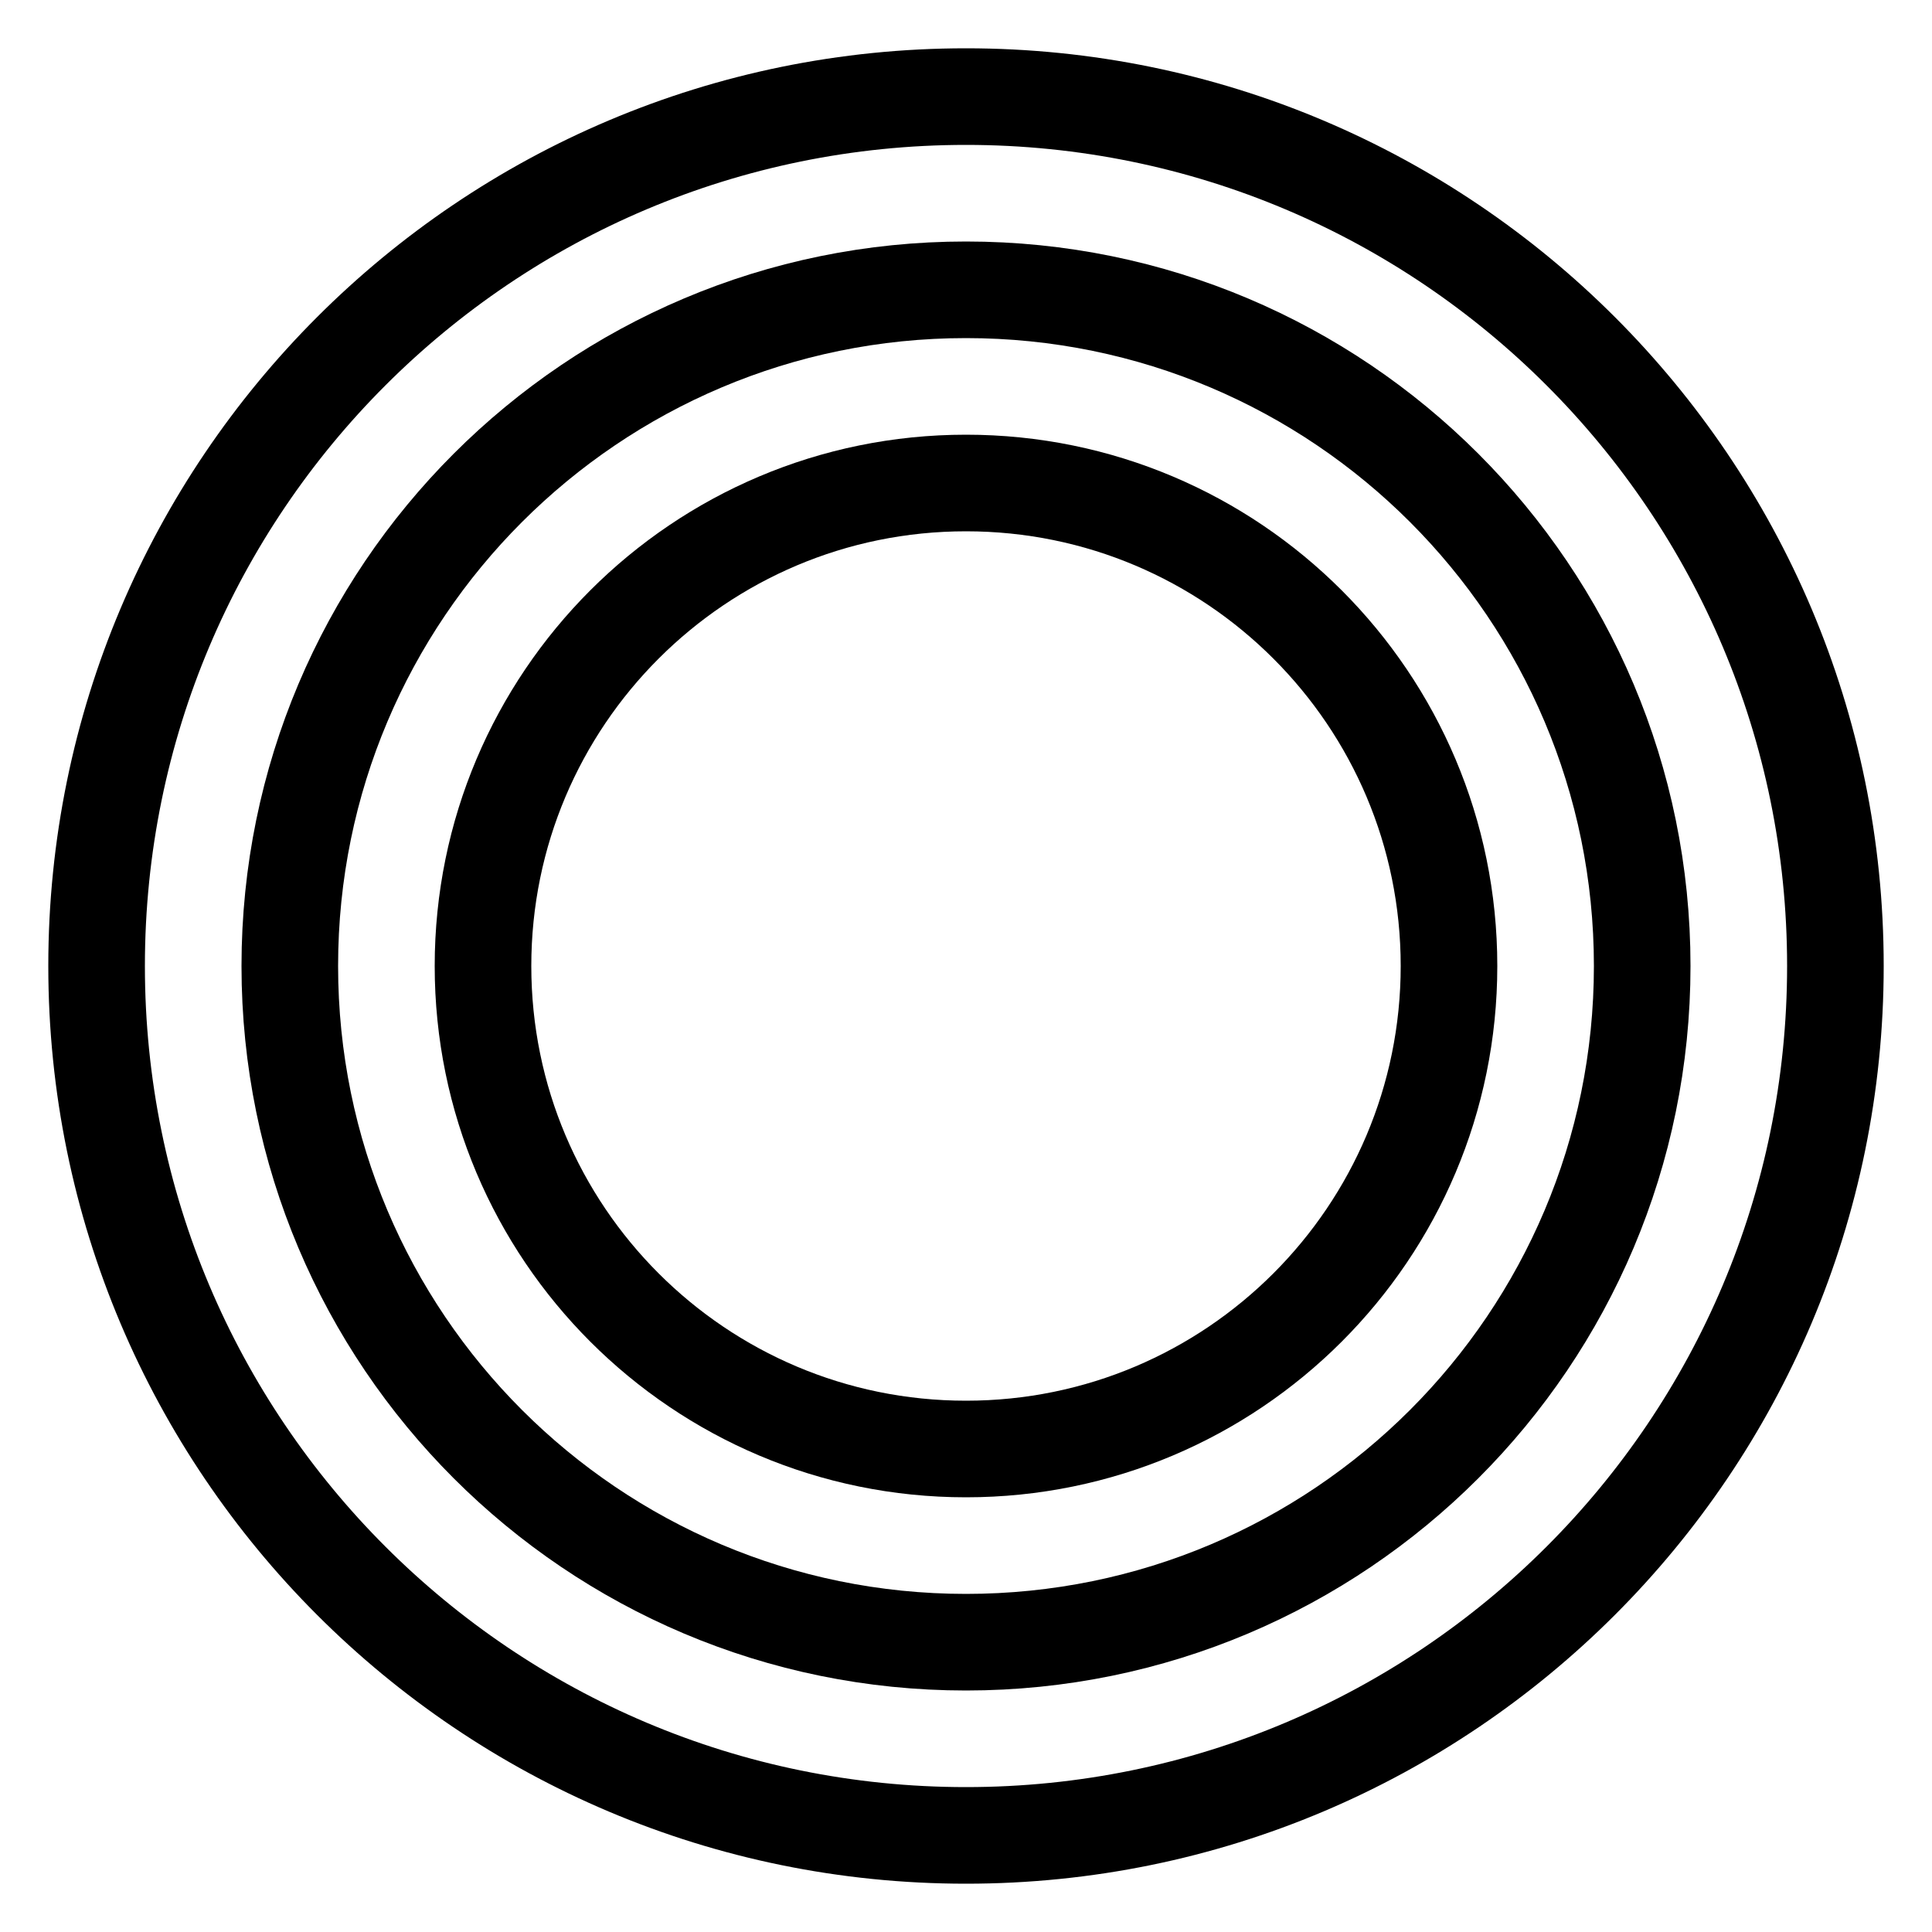
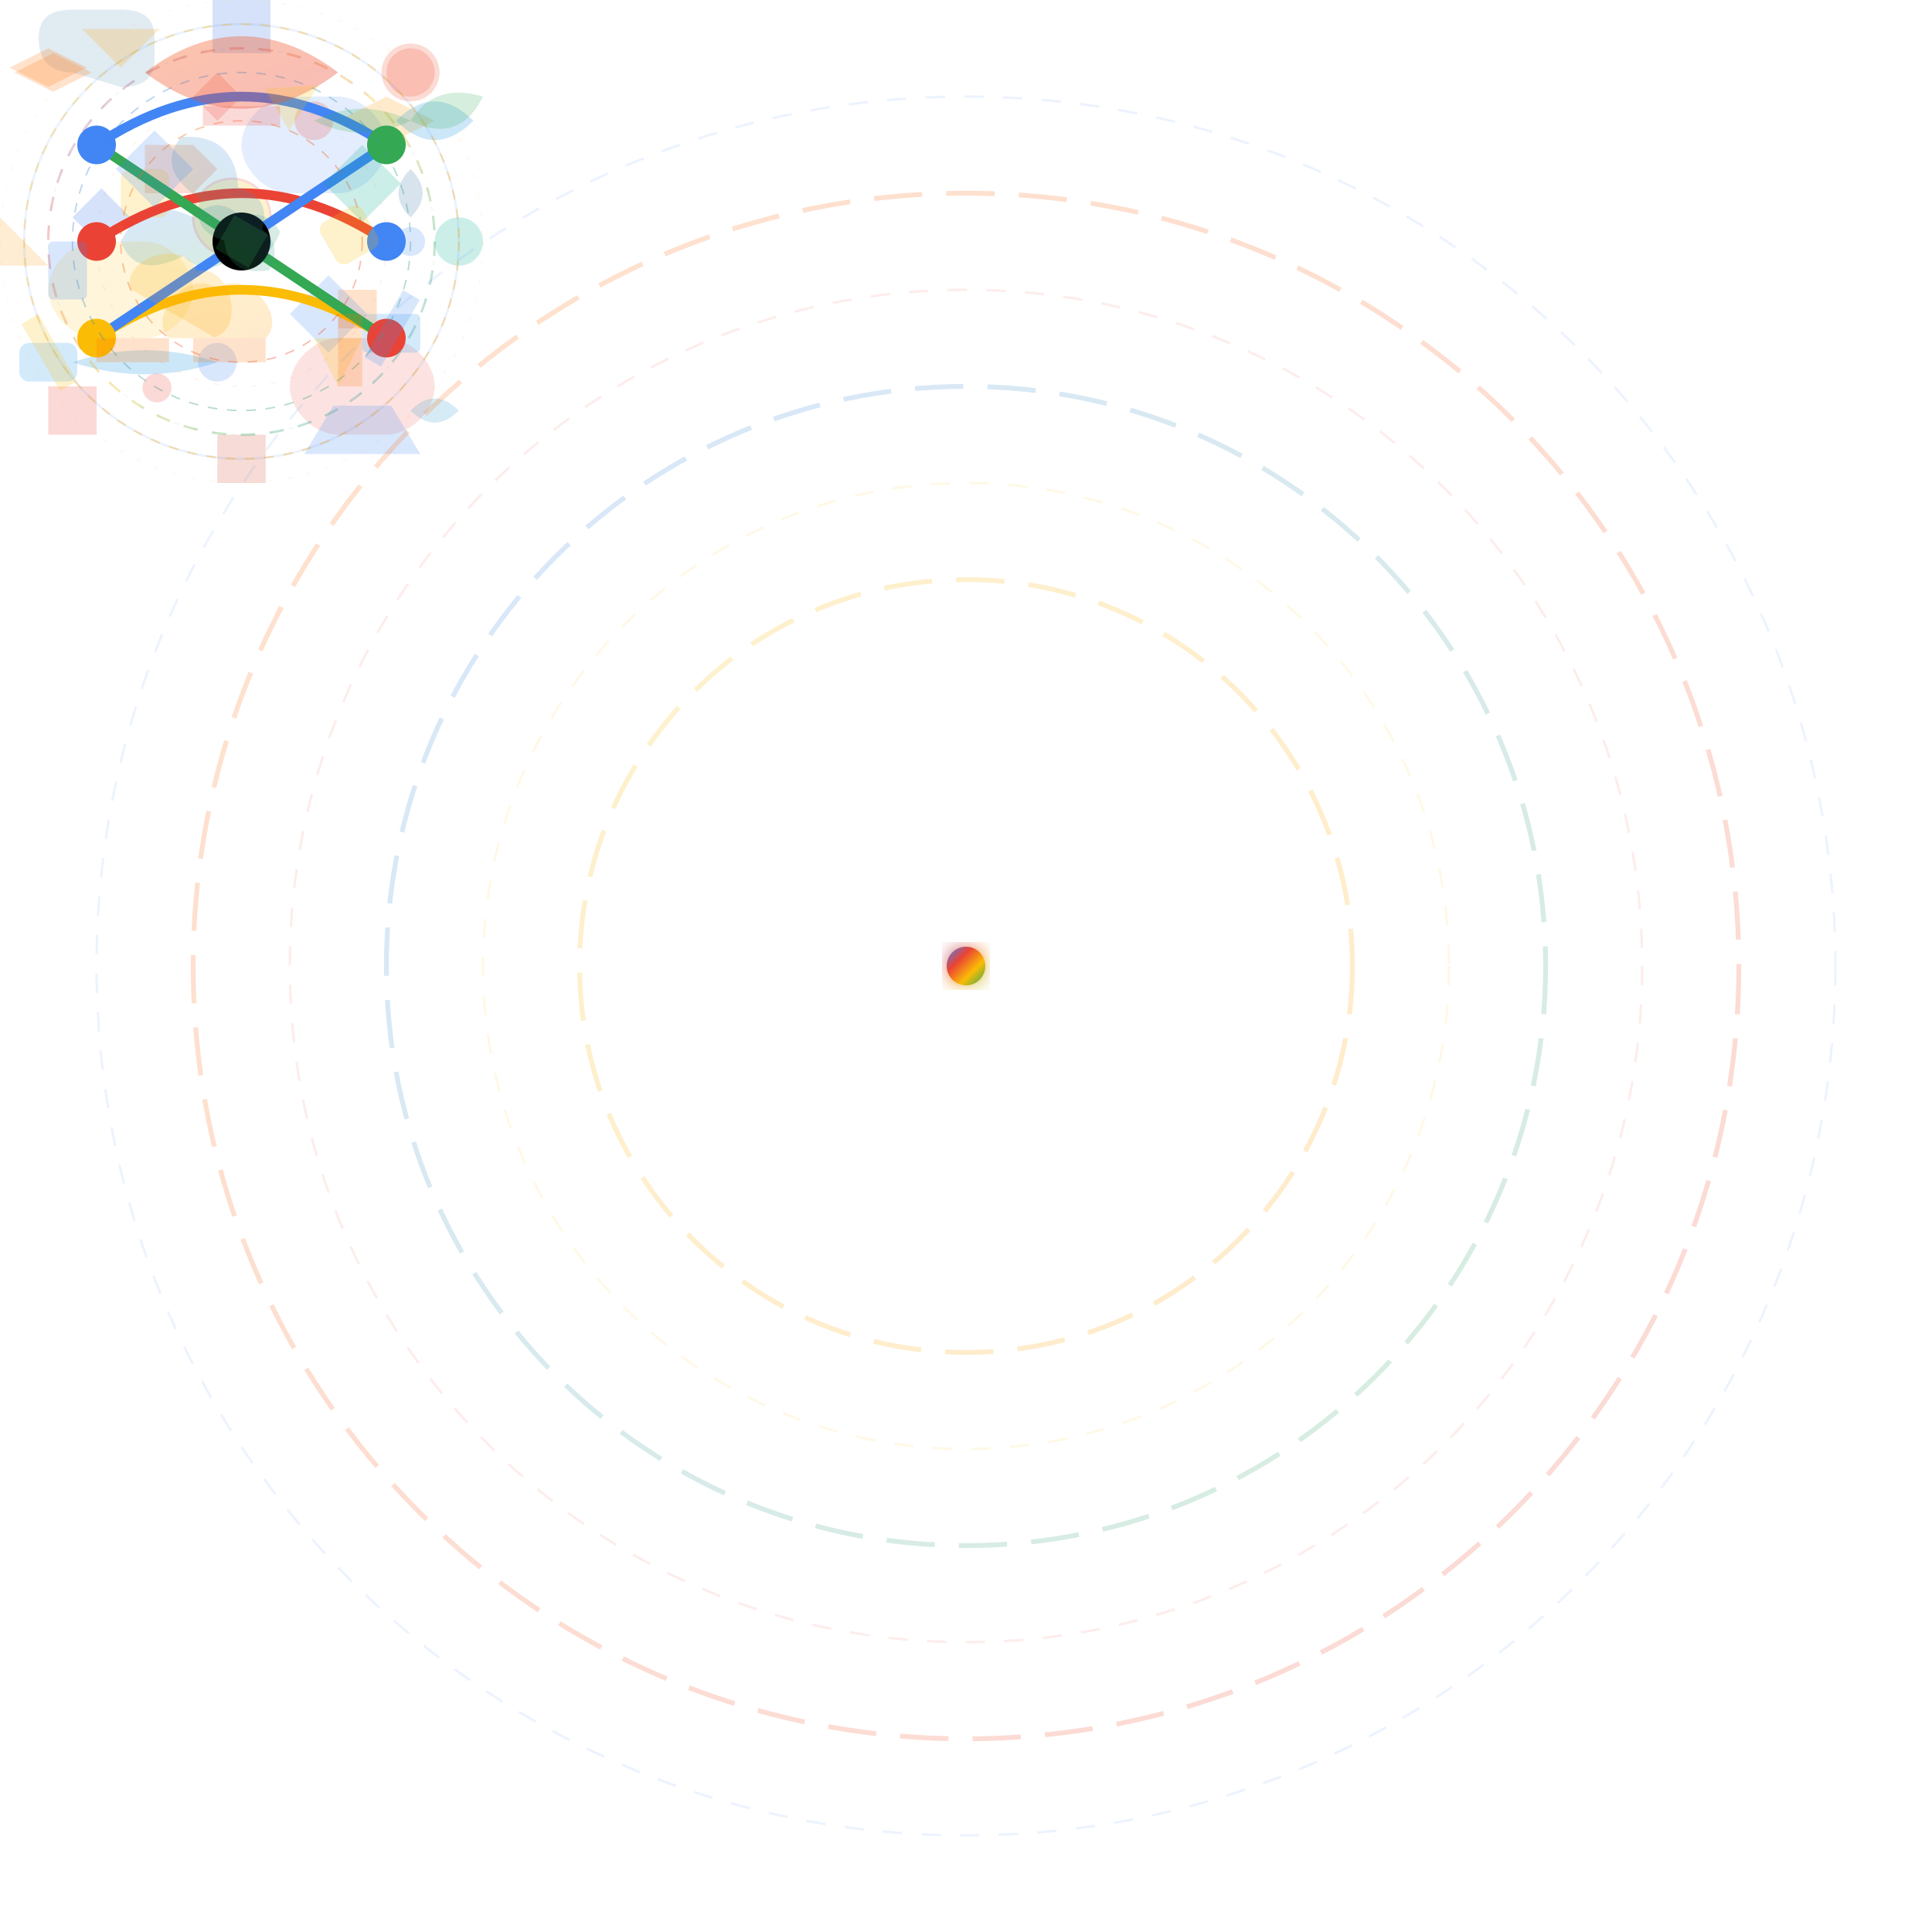
- <svg xmlns="http://www.w3.org/2000/svg" width="100px" height="100px" viewBox="0 0 100 100">
+ <svg xmlns="http://www.w3.org/2000/svg" width="400px" height="400px" viewBox="0 0 400 400">
+   <defs>
+     <linearGradient id="aiGradient" x1="0%" y1="0%" x2="100%" y2="100%">
+       <stop offset="0%" style="stop-color:#FF6F00" />
+       <stop offset="100%" style="stop-color:#EA4335" />
+     </linearGradient>
+     <linearGradient id="cloudGradient" x1="0%" y1="0%" x2="100%" y2="100%">
+       <stop offset="0%" style="stop-color:#4285F4" />
+       <stop offset="100%" style="stop-color:#34A853" />
+     </linearGradient>
+     <linearGradient id="mlopsGradient" x1="0%" y1="0%" x2="100%" y2="100%">
+       <stop offset="0%" style="stop-color:#FBBC05" />
+       <stop offset="100%" style="stop-color:#FF9900" />
+     </linearGradient>
+     <linearGradient id="textGradient" x1="0%" y1="0%" x2="100%" y2="100%">
+       <stop offset="0%" style="stop-color:#4285F4" />
+       <stop offset="33%" style="stop-color:#EA4335" />
+       <stop offset="66%" style="stop-color:#FBBC05" />
+       <stop offset="100%" style="stop-color:#34A853" />
+     </linearGradient>
+     <filter id="glow">
+       <feGaussianBlur stdDeviation="2" result="coloredBlur" />
+       <feMerge>
+         <feMergeNode in="coloredBlur" />
+         <feMergeNode in="SourceGraphic" />
+       </feMerge>
+     </filter>
+   </defs>
+   <style>
+         .neural-path {
+             stroke-dasharray: 100;
+             animation: dash 3s linear infinite;
+         }
+         .node {
+             animation: pulse 2s ease-in-out infinite;
+         }
+         .central-node {
+             animation: centralPulse 2s ease-in-out infinite;
+         }
+         .floating-icon {
+             animation: float var(--float-duration, 6s) ease-in-out infinite;
+             opacity: 0.15;
+         }
+         @keyframes dash {
+             from {
+                 stroke-dashoffset: 1000;
+             }
+             to {
+                 stroke-dashoffset: 0;
+             }
+         }
+         @keyframes pulse {
+             0%, 100% {
+                 transform: scale(1);
+                 opacity: 0.8;
+             }
+             50% {
+                 transform: scale(1.2);
+                 opacity: 1;
+             }
+         }
+         @keyframes centralPulse {
+             0%, 100% {
+                 transform: scale(1);
+                 filter: brightness(1);
+             }
+             50% {
+                 transform: scale(1.3);
+                 filter: brightness(1.2);
+             }
+         }
+         @keyframes float {
+             0%, 100% {
+                 transform: translate(0, 0);
+             }
+             50% {
+                 transform: translate(var(--float-x, 5px), var(--float-y, -5px));
+             }
+         }
+         @keyframes rotate {
+             from {
+                 transform: rotate(0deg);
+             }
+             to {
+                 transform: rotate(360deg);
+             }
+         }
+         .tech-icon {
+             animation: float var(--float-duration, 6s) ease-in-out infinite;
+             opacity: 0.2;
+             transform-origin: center;
+             transition: opacity 0.3s ease;
+         }
+         .tech-icon:hover {
+             opacity: 0.5;
+         }
+         .tech-group {
+             animation: rotateGroup 20s linear infinite;
+             transform-origin: center;
+         }
+         @keyframes rotateGroup {
+             from { transform: rotate(0deg); }
+             to { transform: rotate(360deg); }
+         }
+         .service-icon {
+             animation: serviceFloat 8s ease-in-out infinite;
+             opacity: 0.2;
+             transform-origin: center;
+             transition: all 0.5s ease;
+         }
+         .service-icon:hover {
+             opacity: 0.6;
+             filter: brightness(1.2);
+         }
+         @keyframes serviceFloat {
+             0%, 100% { transform: translate(0, 0) rotate(0deg); }
+             25% { transform: translate(5px, -5px) rotate(3deg); }
+             50% { transform: translate(0, -8px) rotate(-2deg); }
+             75% { transform: translate(-5px, -3px) rotate(1deg); }
+         }
+         .orbit {
+             animation: orbit 20s linear infinite;
+             transform-origin: center;
+         }
+         @keyframes orbit {
+             from { transform: rotate(0deg); }
+             to { transform: rotate(360deg); }
+         }
+         .framework-text {
+             font-family: 'Montserrat', sans-serif;
+             font-size: 16px;
+             opacity: 0;
+             animation: fadeInOut 4s infinite;
+         }
+         
+         .tool-text {
+             font-family: 'Open Sans', sans-serif;
+             font-size: 14px;
+             opacity: 0;
+             animation: rotateIn 3s infinite;
+         }
+         
+         .skill-text {
+             font-family: 'Montserrat', sans-serif;
+             font-size: 18px;
+             font-weight: bold;
+             opacity: 0;
+             animation: pulseText 4s infinite;
+         }
+ 
+         @keyframes fadeInOut {
+             0%, 100% { opacity: 0; transform: translateY(10px); }
+             50% { opacity: 1; transform: translateY(0); }
+         }
+ 
+         @keyframes rotateIn {
+             0% { opacity: 0; transform: rotate(-5deg) scale(0.9); }
+             50% { opacity: 1; transform: rotate(0) scale(1); }
+             100% { opacity: 0; transform: rotate(5deg) scale(0.9); }
+         }
+ 
+         @keyframes pulseText {
+             0%, 100% { opacity: 0.3; transform: scale(0.95); }
+             50% { opacity: 1; transform: scale(1.05); }
+         }
+ 
+         .ai-circle, .cloud-circle, .tools-circle {
+             fill: none;
+             stroke-width: 1;
+             stroke-dasharray: 10,5;
+             animation: rotate 20s linear infinite;
+         }
+ 
+         @keyframes rotate {
+             from { transform: rotate(0deg); }
+             to { transform: rotate(360deg); }
+         }
+ 
+         @keyframes slideIn {
+             from { transform: translateX(-50px); opacity: 0; }
+             to { transform: translateX(0); opacity: 1; }
+         }
+ 
+         .tech-category {
+             font-family: 'Montserrat', sans-serif;
+             font-size: 24px;
+             font-weight: bold;
+             opacity: 0;
+             animation: slideIn 0.8s forwards;
+         }
+ 
+         .rotating-text {
+             transform-origin: center;
+             animation: rotate 20s linear infinite;
+         }
+ 
+         .pulse-text {
+             animation: pulse 2s infinite;
+         }
+     </style>
+   <g class="background-icons">
+     <path class="floating-icon" style="--float-duration: 7s; --float-x: 8px; --float-y: -8px;" d="M15,15 C10,15 8,12 8,8 C8,4 10,2 15,2 L25,2 C30,2 32,4 32,8 L32,12 C32,16 30,18 25,18" fill="#3776AB" />
+     <path class="floating-icon" style="--float-duration: 8s; --float-x: -6px; --float-y: -10px;" d="M70,20 C75,20 80,25 80,30 C80,35 75,40 70,40 L60,40 C55,40 50,35 50,30 C50,25 55,20 60,20" fill="#4285F4" />
+     <path class="floating-icon" style="--float-duration: 6s; --float-x: 10px; --float-y: -5px;" d="M80,70 C85,70 90,75 90,80 C90,85 85,90 80,90 L70,90 C65,90 60,85 60,80 C60,75 65,70 70,70" fill="#EA4335" />
+     <path class="floating-icon" style="--float-duration: 9s; --float-x: -8px; --float-y: -7px;" d="M20,70 C15,70 10,65 10,60 C10,55 15,50 20,50 L30,50 C35,50 40,55 40,60 C40,65 35,70 30,70" fill="#FBBC05" />
+     <rect class="floating-icon" style="--float-duration: 7.5s; --float-x: 7px; --float-y: -9px;" x="45" y="45" width="10" height="10" rx="2" fill="#34A853" />
+     <path class="tech-icon" style="--float-duration: 8s; --float-x: 12px; --float-y: -8px;" d="M10,10 l8,4 l-8,4 l-8,-4 l8,-4" fill="#FF6F00" />
+     <path class="tech-icon" style="--float-duration: 7.5s; --float-x: -10px; --float-y: -12px;" d="M80,15 a5,5 0 1,0 10,0 a5,5 0 1,0 -10,0" fill="#EE4C2C" />
+     <path class="tech-icon" style="--float-duration: 9s; --float-x: 8px; --float-y: -15px;" d="M70,25 l10,-5 l10,5 l-10,5 z" fill="#FF9900" />
+     <path class="tech-icon" style="--float-duration: 8.5s; --float-x: -15px; --float-y: -8px;" d="M15,75 q15,-5 30,0 q-15,5 -30,0" fill="#0089D6" />
+     <rect class="tech-icon" style="--float-duration: 7s; --float-x: 12px; --float-y: -10px;" x="75" y="65" width="12" height="8" rx="1" fill="#2496ED" />
+     <path class="tech-icon" style="--float-duration: 8.2s; --float-x: -8px; --float-y: -12px;" d="M15,45 l6,-6 l6,6 l-6,6 z" fill="#326CE5" />
+     <path class="tech-icon" style="--float-duration: 7.8s; --float-x: 10px; --float-y: -9px;" d="M85,45 q-5,-5 0,-10 q5,5 0,10" fill="#3776AB" />
+     <circle class="tech-icon" style="--float-duration: 8.8s; --float-x: -12px; --float-y: -10px;" cx="45" cy="75" r="4" fill="#4285F4" />
+     <path class="tech-icon" style="--float-duration: 7.3s; --float-x: 9px; --float-y: -11px;" d="M45,15 l5,5 l-5,5 l-5,-5 z" fill="#EA4335" />
+     <path class="tech-icon" style="--float-duration: 8.5s; --float-x: -11px; --float-y: -9px;" d="M40,45 a8,8 0 1,0 16,0 a8,8 0 1,0 -16,0" fill="#FBBC05" stroke="#EA4335" stroke-width="0.5" />
+   </g>
+   <g class="tech-group">
+     <g transform="translate(50, 50)">
+       <path class="tech-icon" style="--float-duration: 8s; transform: translate(-35px, -35px);" d="M-4,-4 l8,4 l-8,4 l-8,-4 z" fill="#FF6F00" />
+       <circle class="tech-icon" style="--float-duration: 7.5s; transform: translate(35px, -35px);" r="6" fill="#EE4C2C" />
+       <path class="tech-icon" style="--float-duration: 7.8s; transform: translate(35px, 35px);" d="M0,0 q5,-5 10,0 q-5,5 -10,0" fill="#3499CD" />
+       <path class="tech-icon" style="--float-duration: 8.2s; transform: translate(-35px, 35px);" d="M-5,-5 l10,0 l0,10 l-10,0 z" fill="#EA4335" />
+     </g>
+   </g>
+   <g class="tech-group" style="animation-direction: reverse;">
+     <g transform="translate(50, 50)">
+       <path class="tech-icon" style="--float-duration: 7.3s; transform: translate(-25px, -40px);" d="M-8,-4 l16,0 l-8,8 z" fill="#FF9900" />
+       <path class="tech-icon" style="--float-duration: 8.5s; transform: translate(40px, -25px);" d="M-8,0 q8,-8 16,0 q-8,8 -16,0" fill="#0089D6" />
+       <path class="tech-icon" style="--float-duration: 7.8s; transform: translate(25px, 40px);" d="M-6,-6 l12,0 l6,10 l-24,0 z" fill="#4285F4" />
+       <rect class="tech-icon" style="--float-duration: 8s; transform: translate(-40px, 25px);" x="-6" y="-4" width="12" height="8" rx="2" fill="#2496ED" />
+     </g>
+   </g>
+   <g class="tech-group" style="animation-duration: 25s;">
+     <g transform="translate(50, 50)">
+       <path class="tech-icon" style="--float-duration: 8.2s; transform: translate(0px, -45px);" d="M-6,-6 l12,0 l0,12 l-12,0 z" fill="#326CE5" />
+       <circle class="tech-icon" style="--float-duration: 7.5s; transform: translate(45px, 0px);" r="5" fill="#00A98F" />
+       <rect class="tech-icon" style="--float-duration: 8s; transform: translate(0px, 45px);" x="-5" y="-5" width="10" height="10" fill="#D24939" />
+       <path class="tech-icon" style="--float-duration: 7.8s; transform: translate(-45px, 0px);" d="M-5,-5 l10,10 l-10,0 z" fill="#FCA121" />
+     </g>
+   </g>
+   <g class="orbit" style="animation-duration: 25s;">
+     <g transform="translate(50,50)">
+       <path class="service-icon" fill="url(#aiGradient)" d="M-20,-20 h10 l5,5 l-5,5 h-10 z" style="animation-delay: 0.5s" />
+       <circle class="service-icon" fill="#EA4335" cx="15" cy="-25" r="4" style="animation-delay: 1s" />
+       <rect class="service-icon" fill="#FF6F00" x="20" y="10" width="8" height="8" style="animation-delay: 1.5s" />
+     </g>
+   </g>
+   <g class="orbit" style="animation-duration: 20s; animation-direction: reverse;">
+     <g transform="translate(50,50)">
+       <path class="service-icon" fill="url(#cloudGradient)" d="M-25,0 q5,-10 15,-5 q5,-5 10,0 q5,-2 8,3 q-3,8 -10,5 q-5,5 -10,0 q-10,5 -13,-3" style="animation-delay: 2s" />
+       <path class="service-icon" fill="#4285F4" d="M10,15 l8,-8 l8,8 l-8,8 z" style="animation-delay: 2.5s" />
+     </g>
+   </g>
+   <g class="orbit" style="animation-duration: 30s;">
+     <g transform="translate(50,50)">
+       <path class="service-icon" fill="url(#mlopsGradient)" d="M-15,20 c-5,-5 5,-15 10,-10 c5,-5 15,5 10,10 z" style="animation-delay: 3s" />
+       <rect class="service-icon" fill="#FBBC05" x="-25" y="-15" width="10" height="10" rx="2" style="animation-delay: 3.5s" />
+     </g>
+   </g>
+   <circle cx="50" cy="50" r="45" fill="none" stroke="#4285F4" stroke-width="0.5" opacity="0.1" />
+   <g fill="none" stroke-width="2">
+     <path class="neural-path" stroke="#4285F4" d="M20,30 Q50,10 80,30">
+       <animate attributeName="stroke-opacity" values="0.3;1;0.3" dur="2s" repeatCount="indefinite" />
+     </path>
+     <path class="neural-path" stroke="#EA4335" d="M20,50 Q50,30 80,50">
+       <animate attributeName="stroke-opacity" values="0.3;1;0.3" dur="2s" begin="0.4s" repeatCount="indefinite" />
+     </path>
+     <path class="neural-path" stroke="#FBBC05" d="M20,70 Q50,50 80,70">
+       <animate attributeName="stroke-opacity" values="0.3;1;0.3" dur="2s" begin="0.8s" repeatCount="indefinite" />
+     </path>
+     <path class="neural-path" stroke="#34A853" d="M20,30 Q50,50 80,70">
+       <animate attributeName="stroke-opacity" values="0.3;1;0.3" dur="2s" begin="1.2s" repeatCount="indefinite" />
+     </path>
+     <path class="neural-path" stroke="#4285F4" d="M20,70 Q50,50 80,30">
+       <animate attributeName="stroke-opacity" values="0.3;1;0.3" dur="2s" begin="1.6s" repeatCount="indefinite" />
+     </path>
+   </g>
  <g>
-     <circle cx="50" cy="50" r="45" fill="none" stroke="currentColor" stroke-width="5">
-       <animate attributeName="stroke-dasharray" dur="2s" values="0 283;283 283" repeatCount="indefinite" />
-       <animate attributeName="stroke-dashoffset" dur="2s" values="0;283" repeatCount="indefinite" />
-     </circle>
-     <circle cx="50" cy="50" r="35" fill="none" stroke="currentColor" stroke-width="5" transform="rotate(180 50 50)">
-       <animate attributeName="stroke-dasharray" dur="2s" values="0 220;220 220" repeatCount="indefinite" />
-       <animate attributeName="stroke-dashoffset" dur="2s" values="0;220" repeatCount="indefinite" />
-     </circle>
-     <circle cx="50" cy="50" r="25" fill="none" stroke="currentColor" stroke-width="5">
-       <animate attributeName="stroke-dasharray" dur="2s" values="0 157;157 157" repeatCount="indefinite" />
-       <animate attributeName="stroke-dashoffset" dur="2s" values="0;157" repeatCount="indefinite" />
-     </circle>
-   </g>
+     <circle class="node" cx="20" cy="30" r="4" fill="#4285F4">
+       <animate attributeName="opacity" values="0.5;1;0.5" dur="2s" repeatCount="indefinite" />
+     </circle>
+     <circle class="node" cx="20" cy="50" r="4" fill="#EA4335">
+       <animate attributeName="opacity" values="0.5;1;0.5" dur="2s" begin="0.4s" repeatCount="indefinite" />
+     </circle>
+     <circle class="node" cx="20" cy="70" r="4" fill="#FBBC05">
+       <animate attributeName="opacity" values="0.5;1;0.5" dur="2s" begin="0.8s" repeatCount="indefinite" />
+     </circle>
+     <circle class="node" cx="80" cy="30" r="4" fill="#34A853">
+       <animate attributeName="opacity" values="0.5;1;0.5" dur="2s" begin="1.2s" repeatCount="indefinite" />
+     </circle>
+     <circle class="node" cx="80" cy="50" r="4" fill="#4285F4">
+       <animate attributeName="opacity" values="0.5;1;0.5" dur="2s" begin="1.6s" repeatCount="indefinite" />
+     </circle>
+     <circle class="node" cx="80" cy="70" r="4" fill="#EA4335">
+       <animate attributeName="opacity" values="0.5;1;0.5" dur="2s" begin="2s" repeatCount="indefinite" />
+     </circle>
+     <circle class="central-node" cx="50" cy="50" r="6">
+       <animate attributeName="r" values="6;8;6" dur="2s" repeatCount="indefinite" />
+       <animate attributeName="fill" values="#4285F4;#EA4335;#FBBC05;#34A853;#4285F4" dur="4s" repeatCount="indefinite" />
+     </circle>
+   </g>
+   <g transform="translate(50 50)">
+     <circle r="40" fill="none" stroke="url(#gradient)" stroke-width="0.5" stroke-dasharray="3,3" opacity="0.3">
+       <animateTransform attributeName="transform" type="rotate" from="0" to="360" dur="10s" repeatCount="indefinite" />
+     </circle>
+   </g>
+   <g transform="translate(50 50)">
+     <circle r="25" fill="none" stroke="url(#aiGradient)" stroke-width="0.3" stroke-dasharray="2,2" opacity="0.2">
+       <animateTransform attributeName="transform" type="rotate" from="0" to="360" dur="15s" repeatCount="indefinite" />
+     </circle>
+   </g>
+   <g transform="translate(50 50)">
+     <circle r="35" fill="none" stroke="url(#cloudGradient)" stroke-width="0.3" stroke-dasharray="2,2" opacity="0.2">
+       <animateTransform attributeName="transform" type="rotate" from="360" to="0" dur="20s" repeatCount="indefinite" />
+     </circle>
+   </g>
+   <g transform="translate(50 50)">
+     <circle r="45" fill="none" stroke="url(#mlopsGradient)" stroke-width="0.3" stroke-dasharray="2,2" opacity="0.2">
+       <animateTransform attributeName="transform" type="rotate" from="0" to="360" dur="25s" repeatCount="indefinite" />
+     </circle>
+   </g>
+   <g class="orbit" style="animation-duration: 18s;">
+     <g transform="translate(50,50)">
+       <path class="service-icon" fill="#EA4335" d="M-20,-35 q20,-15 40,0 q-20,15 -40,0" style="animation-delay: 0.2s" />
+       <circle class="service-icon" fill="#4285F4" cx="35" cy="0" r="3" style="animation-delay: 0.4s" />
+       <path class="service-icon" fill="#FBBC05" d="M20,30 l-5,-10 l10,0 z" style="animation-delay: 0.6s" />
+     </g>
+   </g>
+   <g class="orbit" style="animation-duration: 22s; animation-direction: reverse;">
+     <g transform="translate(50,50)">
+       <rect class="service-icon" fill="#4285F4" x="-40" y="0" width="8" height="12" rx="1" style="animation-delay: 0.8s" />
+       <path class="service-icon" fill="#34A853" d="M15,-25 q10,-5 20,0 q5,-8 15,-5 q-5,10 -15,5 q-10,5 -20,0" style="animation-delay: 1s" />
+     </g>
+   </g>
+   <g class="orbit" style="animation-duration: 25s;">
+     <g transform="translate(50,50)">
+       <path class="service-icon" fill="#FF6F00" d="M-30,20 h15 v5 h-15 z m20,0 h15 v5 h-15 z" style="animation-delay: 1.2s" />
+       <path class="service-icon" fill="#00A98F" d="M25,-20 l8,8 l-8,8 l-8,-8 z" style="animation-delay: 1.4s" />
+     </g>
+   </g>
+   <g class="orbit" style="animation-duration: 18s;">
+     <g transform="translate(50, 50)">
+       <g transform="rotate(0)">
+         <path class="service-icon" fill="url(#aiGradient)" d="M-20,-35 q20,-15 40,0 q-20,15 -40,0" style="animation-delay: 0.2s" />
+       </g>
+       <g transform="rotate(120)">
+         <circle class="service-icon" fill="#EA4335" cx="35" cy="0" r="3" style="animation-delay: 0.4s" />
+       </g>
+       <g transform="rotate(240)">
+         <path class="service-icon" fill="#FBBC05" d="M20,30 l-5,-10 l10,0 z" style="animation-delay: 0.6s" />
+       </g>
+     </g>
+   </g>
+   <g class="orbit" style="animation-duration: 22s; animation-direction: reverse;">
+     <g transform="translate(50, 50)">
+       <g transform="rotate(60)">
+         <path class="service-icon" fill="url(#cloudGradient)" d="M-25,0 q5,-10 15,-5 q5,-5 10,0 q5,-2 8,3 q-3,8 -10,5 q-5,5 -10,0 q-10,5 -13,-3" style="animation-delay: 2s" />
+       </g>
+       <g transform="rotate(180)">
+         <path class="service-icon" fill="#4285F4" d="M10,15 l8,-8 l8,8 l-8,8 z" style="animation-delay: 2.5s" />
+       </g>
+       <g transform="rotate(300)">
+         <rect class="service-icon" fill="#34A853" x="-4" y="-4" width="8" height="8" style="animation-delay: 3s" />
+       </g>
+     </g>
+   </g>
+   <g class="orbit" style="animation-duration: 25s;">
+     <g transform="translate(50, 50)">
+       <g transform="rotate(30)">
+         <path class="service-icon" fill="url(#mlopsGradient)" d="M-15,20 c-5,-5 5,-15 10,-10 c5,-5 15,5 10,10 z" style="animation-delay: 3s" />
+       </g>
+       <g transform="rotate(150)">
+         <rect class="service-icon" fill="#FBBC05" x="-25" y="-15" width="10" height="10" rx="2" style="animation-delay: 3.5s" />
+       </g>
+       <g transform="rotate(270)">
+         <path class="service-icon" fill="#FF6F00" d="M-30,20 h15 v5 h-15 z" style="animation-delay: 4s" />
+       </g>
+     </g>
+   </g>
+   <g transform="translate(50 50)">
+     <circle r="25" fill="none" stroke="url(#aiGradient)" stroke-width="0.3" stroke-dasharray="2,2" opacity="0.2">
+       <animateTransform attributeName="transform" type="rotate" from="0" to="360" dur="15s" repeatCount="indefinite" />
+     </circle>
+     <circle r="35" fill="none" stroke="url(#cloudGradient)" stroke-width="0.3" stroke-dasharray="2,2" opacity="0.2">
+       <animateTransform attributeName="transform" type="rotate" from="360" to="0" dur="20s" repeatCount="indefinite" />
+     </circle>
+     <circle r="45" fill="none" stroke="url(#mlopsGradient)" stroke-width="0.3" stroke-dasharray="2,2" opacity="0.2">
+       <animateTransform attributeName="transform" type="rotate" from="0" to="360" dur="25s" repeatCount="indefinite" />
+     </circle>
+   </g>
+   <g transform="translate(50 50)">
+     <g transform="rotate(0)">
+       <path class="service-icon" fill="#EA4335" opacity="0.1" d="M-8,-28 h16 v4 h-16 z">
+         <animate attributeName="opacity" values="0.1;0.2;0.1" dur="3s" repeatCount="indefinite" />
+       </path>
+     </g>
+     <g transform="rotate(120)">
+       <path class="service-icon" fill="#4285F4" opacity="0.1" d="M-8,-38 h16 v4 h-16 z">
+         <animate attributeName="opacity" values="0.1;0.2;0.1" dur="3s" begin="1s" repeatCount="indefinite" />
+       </path>
+     </g>
+     <g transform="rotate(240)">
+       <path class="service-icon" fill="#FBBC05" opacity="0.1" d="M-8,-48 h16 v4 h-16 z">
+         <animate attributeName="opacity" values="0.1;0.2;0.1" dur="3s" begin="2s" repeatCount="indefinite" />
+       </path>
+     </g>
+   </g>
+   <g transform="translate(50 50)">
+     <circle r="30" fill="none" stroke="url(#aiGradient)" stroke-width="0.2" stroke-dasharray="1,3" opacity="0.1">
+       <animate attributeName="stroke-opacity" values="0.1;0.3;0.1" dur="4s" repeatCount="indefinite" />
+       <animateTransform attributeName="transform" type="rotate" from="0" to="360" dur="15s" repeatCount="indefinite" />
+     </circle>
+     <circle r="40" fill="none" stroke="url(#cloudGradient)" stroke-width="0.2" stroke-dasharray="1,3" opacity="0.1">
+       <animate attributeName="stroke-opacity" values="0.1;0.3;0.1" dur="4s" begin="1.33s" repeatCount="indefinite" />
+       <animateTransform attributeName="transform" type="rotate" from="360" to="0" dur="20s" repeatCount="indefinite" />
+     </circle>
+     <circle r="50" fill="none" stroke="url(#mlopsGradient)" stroke-width="0.2" stroke-dasharray="1,3" opacity="0.1">
+       <animate attributeName="stroke-opacity" values="0.1;0.3;0.1" dur="4s" begin="2.66s" repeatCount="indefinite" />
+       <animateTransform attributeName="transform" type="rotate" from="0" to="360" dur="25s" repeatCount="indefinite" />
+     </circle>
+   </g>
+   <defs>
+     <linearGradient id="gradient" x1="0%" y1="0%" x2="100%" y2="100%">
+       <stop offset="0%" style="stop-color:#4285F4" />
+       <stop offset="25%" style="stop-color:#EA4335" />
+       <stop offset="50%" style="stop-color:#FBBC05" />
+       <stop offset="75%" style="stop-color:#34A853" />
+       <stop offset="100%" style="stop-color:#4285F4" />
+     </linearGradient>
+   </defs>
+   <g transform="translate(200, 200)">
+     <circle class="ai-circle" r="160" stroke="url(#aiGradient)" opacity="0.2">
+       <animateTransform attributeName="transform" type="rotate" from="0" to="360" dur="30s" repeatCount="indefinite" />
+     </circle>
+     <circle class="cloud-circle" r="120" stroke="url(#cloudGradient)" opacity="0.2">
+       <animateTransform attributeName="transform" type="rotate" from="360" to="0" dur="25s" repeatCount="indefinite" />
+     </circle>
+     <circle class="tools-circle" r="80" stroke="url(#mlopsGradient)" opacity="0.2">
+       <animateTransform attributeName="transform" type="rotate" from="0" to="360" dur="20s" repeatCount="indefinite" />
+     </circle>
+   </g>
+   <g transform="translate(200, 200)">
+     <text class="framework-text" x="-70" y="-140" fill="#FF6F00" style="animation-delay: 0s;">TensorFlow</text>
+     <text class="framework-text" x="30" y="-120" fill="#EE4C2C" style="animation-delay: 0.5s;">PyTorch</text>
+     <text class="framework-text" x="-100" y="-100" fill="#FF9900" style="animation-delay: 1s;">Scikit-learn</text>
+     <text class="framework-text" x="50" y="-80" fill="#009688" style="animation-delay: 1.5s;">Keras</text>
+     <text class="framework-text" x="-60" y="-60" fill="#76B900" style="animation-delay: 2s;">NVIDIA CUDA</text>
+     <text class="framework-text" x="40" y="-40" fill="#150458" style="animation-delay: 2.5s;">NumPy</text>
+     <text class="framework-text" x="-80" y="-20" fill="#E31B45" style="animation-delay: 3s;">Pandas</text>
+   </g>
+   <g transform="translate(200, 200)">
+     <text class="tool-text" x="-130" y="0" fill="#FF9900" style="animation-delay: 0.2s;">AWS</text>
+     <text class="tool-text" x="-40" y="20" fill="#4285F4" style="animation-delay: 0.7s;">Google Cloud</text>
+     <text class="tool-text" x="60" y="0" fill="#0089D6" style="animation-delay: 1.2s;">Azure</text>
+     <text class="tool-text" x="-90" y="40" fill="#2496ED" style="animation-delay: 1.7s;">Docker</text>
+     <text class="tool-text" x="20" y="40" fill="#326CE5" style="animation-delay: 2.2s;">Kubernetes</text>
+     <text class="tool-text" x="-60" y="60" fill="#0DB7ED" style="animation-delay: 2.7s;">Containers</text>
+   </g>
+   <g transform="translate(200, 200)">
+     <text class="tool-text" x="-110" y="80" fill="#00A98F" style="animation-delay: 0.4s;">MLflow</text>
+     <text class="tool-text" x="0" y="100" fill="#D24939" style="animation-delay: 0.9s;">Jenkins</text>
+     <text class="tool-text" x="70" y="80" fill="#FCA121" style="animation-delay: 1.4s;">GitLab</text>
+     <text class="tool-text" x="-80" y="120" fill="#F7B93E" style="animation-delay: 1.9s;">Airflow</text>
+     <text class="tool-text" x="40" y="120" fill="#89CFF0" style="animation-delay: 2.4s;">DVC</text>
+   </g>
+   <g transform="translate(200, 200)">
+     <text class="skill-text" x="-40" y="-180" fill="#4285F4" style="animation-delay: 0s;">AI Development</text>
+     <text class="skill-text" x="-50" y="160" fill="#34A853" style="animation-delay: 1s;">Cloud Solutions</text>
+     <text class="skill-text" x="100" y="-20" fill="#EA4335" style="animation-delay: 2s;">MLOps</text>
+   </g>
+   <g transform="translate(200, 200)">
+     <text text-anchor="middle" class="skill-text" y="0" fill="url(#aiGradient)" style="font-size: 28px; animation: pulseText 2s infinite;">
+       <tspan x="0" dy="0">ADHIDEVX369</tspan>
+     </text>
+   </g>
+   <g transform="translate(200, 200)">
+     <circle r="180" fill="none" stroke="#4285F4" stroke-width="0.5" stroke-dasharray="4,4" opacity="0.1">
+       <animateTransform attributeName="transform" type="rotate" from="0" to="360" dur="30s" repeatCount="indefinite" />
+     </circle>
+     <circle r="140" fill="none" stroke="#EA4335" stroke-width="0.5" stroke-dasharray="4,4" opacity="0.1">
+       <animateTransform attributeName="transform" type="rotate" from="360" to="0" dur="25s" repeatCount="indefinite" />
+     </circle>
+     <circle r="100" fill="none" stroke="#FBBC05" stroke-width="0.5" stroke-dasharray="4,4" opacity="0.1">
+       <animateTransform attributeName="transform" type="rotate" from="0" to="360" dur="20s" repeatCount="indefinite" />
+     </circle>
+   </g>
+   <g transform="translate(200, 100)">
+     <text text-anchor="middle" class="tech-category" fill="url(#textGradient)" style="animation-delay: 0.2s" filter="url(#glow)">
+       <tspan x="0" dy="0" font-size="32">ADHIDEVX369</tspan>
+     </text>
+   </g>
+   <g transform="translate(200, 160)">
+     <text text-anchor="middle" class="tech-category" fill="#4285F4" style="animation-delay: 0.5s">
+       <tspan x="0" dy="0">AI Development</tspan>
+     </text>
+     <g transform="translate(0, 30)">
+       <text text-anchor="middle" class="framework-text" fill="#FF6F00" style="animation-delay: 0.8s">TensorFlow</text>
+       <text text-anchor="middle" class="framework-text" fill="#EE4C2C" style="animation-delay: 1.1s" y="25">PyTorch</text>
+       <text text-anchor="middle" class="framework-text" fill="#FF9900" style="animation-delay: 1.4s" y="50">Scikit-learn</text>
+       <text text-anchor="middle" class="framework-text" fill="#76B900" style="animation-delay: 1.7s" y="75">CUDA</text>
+     </g>
+   </g>
+   <g transform="translate(200, 280)">
+     <text text-anchor="middle" class="tech-category" fill="#34A853" style="animation-delay: 1s">
+       <tspan x="0" dy="0">Cloud Solutions</tspan>
+     </text>
+     <g transform="translate(0, 30)">
+       <text text-anchor="middle" class="framework-text" fill="#FF9900" style="animation-delay: 2s">AWS</text>
+       <text text-anchor="middle" class="framework-text" fill="#4285F4" style="animation-delay: 2.3s" y="25">Google Cloud</text>
+       <text text-anchor="middle" class="framework-text" fill="#0089D6" style="animation-delay: 2.6s" y="50">Azure</text>
+     </g>
+   </g>
+   <g transform="translate(200, 380)">
+     <text text-anchor="middle" class="tech-category" fill="#EA4335" style="animation-delay: 1.5s">
+       <tspan x="0" dy="0">MLOps</tspan>
+     </text>
+   </g>
+   <g class="rotating-text" transform="translate(200, 200)">
+     <g transform="rotate(0)">
+       <text text-anchor="start" x="90" class="framework-text" fill="#2496ED" style="animation-delay: 3s">Docker</text>
+     </g>
+     <g transform="rotate(72)">
+       <text text-anchor="start" x="90" class="framework-text" fill="#326CE5" style="animation-delay: 3.2s">Kubernetes</text>
+     </g>
+     <g transform="rotate(144)">
+       <text text-anchor="start" x="90" class="framework-text" fill="#00A98F" style="animation-delay: 3.4s">MLflow</text>
+     </g>
+     <g transform="rotate(216)">
+       <text text-anchor="start" x="90" class="framework-text" fill="#F7B93E" style="animation-delay: 3.6s">Airflow</text>
+     </g>
+     <g transform="rotate(288)">
+       <text text-anchor="start" x="90" class="framework-text" fill="#89CFF0" style="animation-delay: 3.8s">DVC</text>
+     </g>
+   </g>
+   <circle cx="200" cy="200" r="4" fill="url(#textGradient)" class="pulse-text" filter="url(#glow)" />
</svg>
